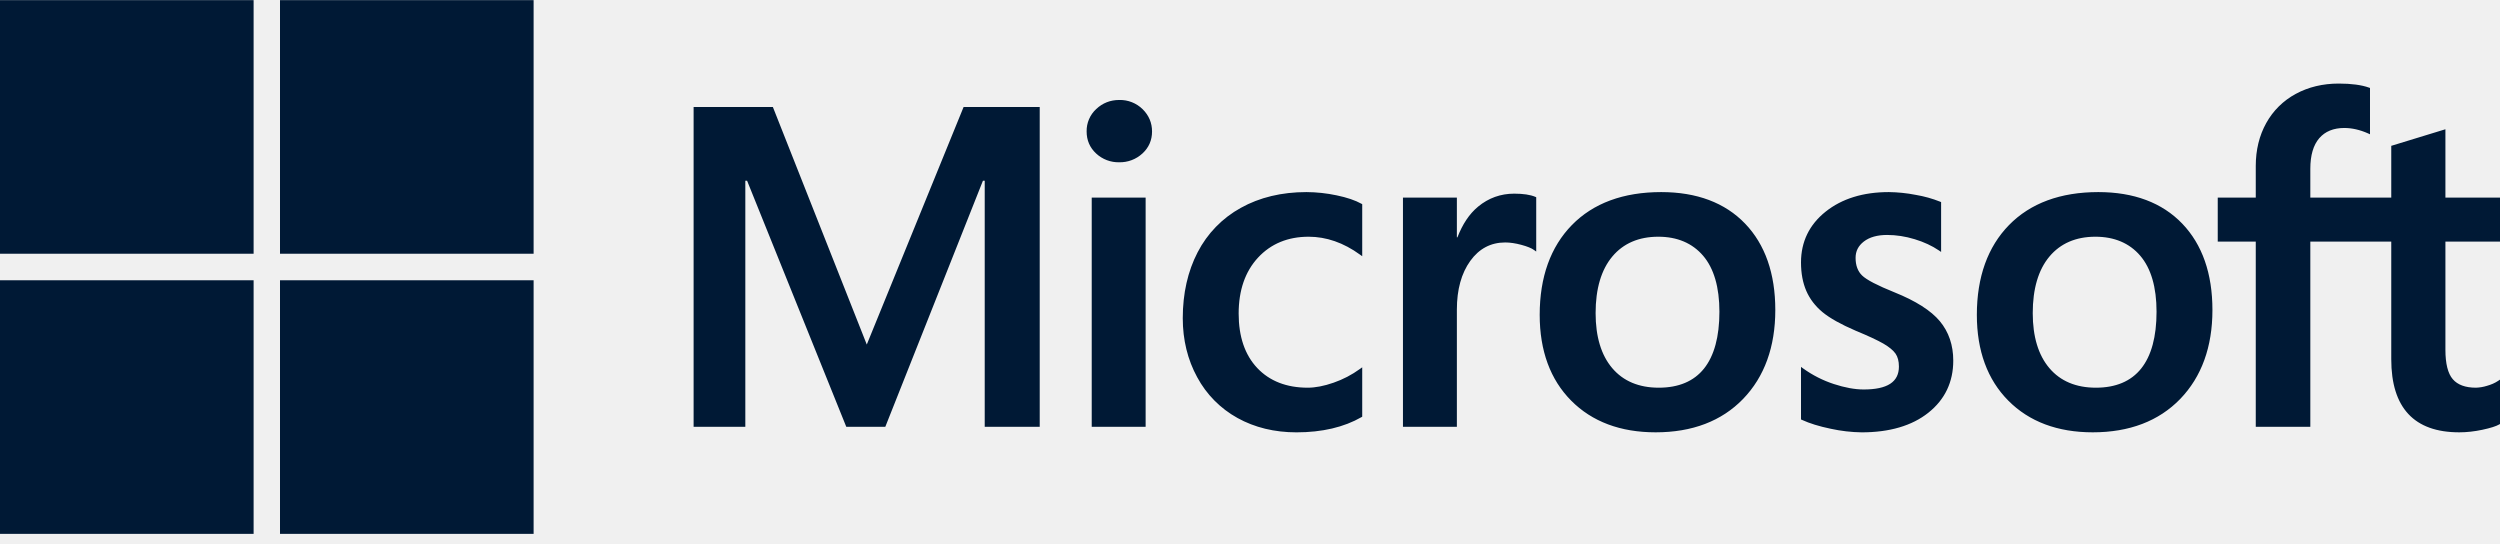
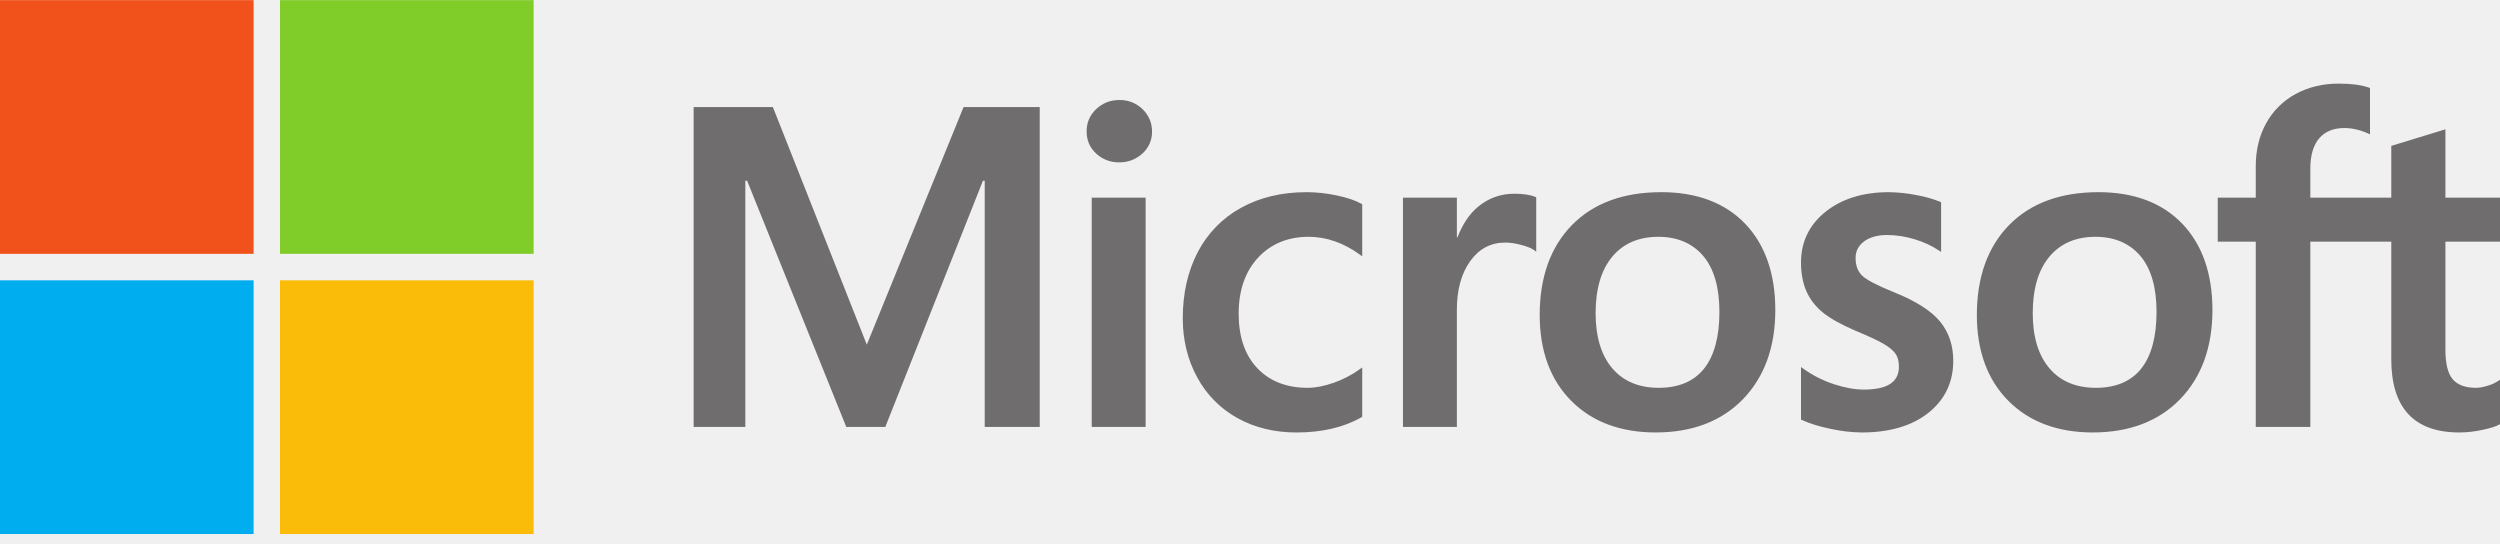
<svg xmlns="http://www.w3.org/2000/svg" width="115" height="25" viewBox="0 0 115 25" fill="none">
-   <g clip-path="url(#clip0_2_37)" fill="#001935">
-     <path d="M115 11.113V9.09h-2.511V5.946l-.085.026-2.359.722-.047.014v2.383h-3.723V7.763c0-.618.138-1.09.411-1.406.27-.312.657-.47 1.15-.47.355 0 .722.084 1.092.248l.092.042v-2.13l-.043-.016c-.345-.124-.814-.187-1.395-.187-.733 0-1.398.16-1.979.476a3.379 3.379 0 00-1.357 1.342c-.319.574-.481 1.236-.481 1.97V9.09h-1.749v2.023h1.749v8.52h2.51v-8.52h3.723v5.414c0 2.23 1.052 3.36 3.127 3.36.341 0 .699-.04 1.066-.118.373-.08.627-.16.776-.246l.033-.02v-2.04l-.102.067c-.136.09-.306.165-.505.22a1.92 1.92 0 01-.496.084c-.486 0-.845-.13-1.068-.39-.226-.26-.34-.716-.34-1.354v-4.977H115zm-18.59 6.721c-.912 0-1.63-.302-2.136-.897-.51-.598-.768-1.45-.768-2.534 0-1.118.258-1.993.768-2.602.507-.605 1.218-.912 2.115-.912.87 0 1.564.294 2.06.872.499.582.752 1.45.752 2.58 0 1.146-.238 2.025-.708 2.613-.466.584-1.167.88-2.083.88zm.111-8.998c-1.738 0-3.12.51-4.104 1.514-.983 1.005-1.482 2.396-1.482 4.134 0 1.65.487 2.978 1.447 3.945.96.968 2.268 1.458 3.885 1.458 1.685 0 3.038-.517 4.023-1.535.983-1.018 1.482-2.395 1.482-4.092 0-1.677-.468-3.014-1.391-3.975-.923-.961-2.222-1.449-3.86-1.449zm-9.634 0c-1.183 0-2.16.303-2.908.9-.752.6-1.133 1.386-1.133 2.338 0 .495.082.935.244 1.308.163.374.415.703.75.98.333.274.846.561 1.526.853.572.236.999.435 1.27.591.264.154.452.309.558.46.103.147.156.348.156.597 0 .708-.53 1.053-1.622 1.053-.405 0-.867-.085-1.373-.251a5.159 5.159 0 01-1.405-.713l-.104-.075v2.417l.038.018c.355.164.803.302 1.33.411a7.14 7.14 0 001.422.165c1.284 0 2.317-.304 3.07-.904.76-.605 1.144-1.41 1.144-2.395 0-.71-.207-1.32-.615-1.811-.405-.488-1.108-.936-2.09-1.331-.781-.314-1.282-.574-1.488-.774-.2-.193-.3-.466-.3-.812 0-.307.124-.553.38-.751.259-.2.618-.302 1.069-.302.418 0 .846.066 1.272.196.425.13.798.303 1.11.515l.103.07V9.296l-.04-.017a5.479 5.479 0 00-1.127-.315 6.886 6.886 0 00-1.237-.128zm-10.586 8.998c-.91 0-1.63-.302-2.136-.897-.51-.598-.767-1.45-.767-2.534 0-1.118.258-1.993.768-2.602.506-.605 1.218-.912 2.115-.912.87 0 1.563.294 2.06.872.499.582.752 1.45.752 2.58 0 1.146-.239 2.025-.708 2.613-.466.584-1.167.88-2.084.88zm.112-8.998c-1.739 0-3.12.51-4.104 1.514-.983 1.005-1.483 2.396-1.483 4.134 0 1.65.488 2.978 1.448 3.945.96.968 2.268 1.458 3.885 1.458 1.685 0 3.038-.517 4.022-1.535.984-1.018 1.483-2.395 1.483-4.092 0-1.677-.468-3.014-1.391-3.975-.924-.961-2.222-1.449-3.86-1.449zm-9.397 2.08V9.09h-2.48v10.543h2.48V14.24c0-.917.207-1.67.618-2.24.405-.562.945-.847 1.604-.847.223 0 .474.037.745.11.269.073.464.151.578.234l.105.075v-2.5l-.04-.017c-.231-.098-.558-.147-.972-.147-.623 0-1.18.2-1.658.594-.42.347-.722.822-.954 1.414h-.026zm-6.921-2.08c-1.138 0-2.153.244-3.016.725a4.884 4.884 0 00-1.989 2.046c-.453.873-.683 1.892-.683 3.03 0 .995.223 1.91.664 2.715a4.665 4.665 0 001.855 1.876c.79.438 1.702.66 2.712.66 1.178 0 2.184-.236 2.991-.7l.033-.02v-2.272l-.105.076a4.664 4.664 0 01-1.213.632c-.438.153-.838.23-1.188.23-.973 0-1.754-.304-2.321-.904-.569-.601-.857-1.445-.857-2.507 0-1.07.3-1.935.893-2.574.59-.636 1.373-.96 2.326-.96.815 0 1.61.277 2.36.822l.105.075V9.392l-.034-.019c-.283-.158-.668-.289-1.147-.388a6.853 6.853 0 00-1.386-.149zm-7.396.255h-2.48v10.542h2.48V9.09zm-1.215-4.492c-.408 0-.764.14-1.056.415a1.367 1.367 0 00-.443 1.034c0 .404.147.745.438 1.014a1.51 1.51 0 001.061.403 1.53 1.53 0 001.066-.403c.295-.27.444-.61.444-1.014 0-.396-.145-.74-.431-1.023a1.48 1.48 0 00-1.079-.426zm-6.187 3.714v11.32h2.53V4.923h-3.502l-4.453 10.926-4.32-10.927h-3.646v14.71h2.379V8.313h.081l4.563 11.32h1.795l4.491-11.32h.082zm-33.631 3.359H0V.006h11.666v11.666zm12.881 0H12.88V.006h11.666v11.666zM11.666 24.558H0V12.892h11.666v11.666zm12.881 0H12.88V12.892h11.666v11.666z" />
-   </g>
-   <defs>
-     <clipPath id="clip0_2_37">
-       <path fill="#fff" d="M0 0h115v24.564H0z" />
-     </clipPath>
-   </defs>
+   <path d="M115 11.116V9.093h-2.511V5.948l-.085.026-2.359.722-.046.014v2.383h-3.724V7.766c0-.618.138-1.091.411-1.407.27-.312.657-.47 1.15-.47.355 0 .722.083 1.092.248l.092.042v-2.13l-.043-.017c-.345-.124-.814-.186-1.395-.186-.733 0-1.398.16-1.979.475a3.386 3.386 0 00-1.357 1.343c-.319.574-.481 1.236-.481 1.97v1.46h-1.749v2.022h1.749v8.523h2.51v-8.523h3.724v5.416c0 2.231 1.051 3.361 3.126 3.361.341 0 .699-.04 1.066-.118.373-.08.627-.16.776-.246l.033-.02v-2.041l-.102.067a1.744 1.744 0 01-.505.22c-.2.057-.366.085-.496.085-.486 0-.845-.131-1.068-.39-.226-.26-.34-.717-.34-1.355v-4.979H115zM96.41 17.84c-.912 0-1.63-.302-2.136-.898-.51-.598-.768-1.45-.768-2.535 0-1.118.258-1.993.768-2.602.507-.605 1.218-.912 2.115-.912.87 0 1.564.293 2.06.872.499.582.752 1.45.752 2.581 0 1.145-.238 2.025-.707 2.613-.467.584-1.168.881-2.084.881zm.111-9c-1.738 0-3.119.509-4.103 1.514-.984 1.005-1.483 2.396-1.483 4.134 0 1.651.487 2.98 1.447 3.947.96.968 2.268 1.458 3.885 1.458 1.685 0 3.038-.517 4.023-1.535.984-1.018 1.482-2.396 1.482-4.094 0-1.677-.468-3.015-1.391-3.976-.923-.961-2.222-1.449-3.86-1.449zm-9.634 0c-1.182 0-2.16.302-2.908.898-.752.6-1.133 1.388-1.133 2.34 0 .495.082.935.244 1.308.163.374.415.704.75.98.333.274.846.562 1.526.854.572.236.999.434 1.27.591.264.154.452.309.558.46.103.147.156.348.156.597 0 .709-.53 1.053-1.622 1.053-.405 0-.867-.084-1.372-.25a5.154 5.154 0 01-1.406-.714l-.104-.075V19.3l.038.018c.355.164.803.302 1.331.411a7.139 7.139 0 001.421.165c1.284 0 2.317-.304 3.071-.904.759-.605 1.143-1.41 1.143-2.396 0-.71-.207-1.32-.615-1.812-.405-.488-1.108-.935-2.09-1.33-.781-.315-1.282-.575-1.488-.775-.2-.193-.3-.467-.3-.813 0-.306.124-.552.38-.75.259-.2.618-.303 1.069-.303.418 0 .846.066 1.272.196.425.13.798.303 1.11.515l.103.07V9.3l-.04-.017a5.475 5.475 0 00-1.127-.315 6.883 6.883 0 00-1.237-.128zm-10.586 9c-.91 0-1.63-.302-2.136-.898-.509-.598-.767-1.45-.767-2.535 0-1.118.258-1.993.768-2.602.506-.605 1.218-.912 2.115-.912.87 0 1.563.293 2.06.872.499.582.752 1.45.752 2.581 0 1.145-.238 2.025-.708 2.613-.466.584-1.167.881-2.084.881zm.112-9c-1.739 0-3.12.509-4.104 1.514-.983 1.005-1.483 2.396-1.483 4.134 0 1.652.488 2.98 1.448 3.947.96.968 2.268 1.458 3.885 1.458 1.685 0 3.038-.517 4.022-1.535.984-1.018 1.483-2.396 1.483-4.094 0-1.677-.468-3.015-1.391-3.976-.924-.961-2.222-1.449-3.86-1.449zm-9.397 2.08V9.093h-2.48V19.64h2.48v-5.395c0-.917.207-1.67.618-2.24.405-.562.945-.847 1.604-.847.223 0 .474.037.745.11.27.072.464.15.578.234l.105.075v-2.5l-.04-.018c-.231-.098-.558-.148-.971-.148-.624 0-1.181.2-1.659.595-.42.347-.722.822-.954 1.415h-.026zm-6.921-2.08c-1.138 0-2.153.243-3.016.724a4.885 4.885 0 00-1.989 2.046c-.453.873-.683 1.893-.683 3.03 0 .997.223 1.912.664 2.718a4.667 4.667 0 001.855 1.876c.79.438 1.702.66 2.712.66 1.178 0 2.184-.236 2.991-.701l.033-.019v-2.272l-.105.076a4.66 4.66 0 01-1.213.632c-.438.153-.838.23-1.188.23-.973 0-1.754-.305-2.321-.905-.569-.601-.857-1.445-.857-2.508 0-1.069.3-1.935.893-2.574.59-.637 1.373-.96 2.326-.96.815 0 1.61.276 2.36.821l.105.076V9.395l-.034-.019c-.283-.158-.668-.289-1.147-.388a6.851 6.851 0 00-1.386-.149zm-7.396.253h-2.48V19.64h2.48V9.093zm-1.215-4.492c-.408 0-.764.139-1.056.414a1.368 1.368 0 00-.443 1.035c0 .404.147.745.438 1.014a1.51 1.51 0 001.061.404 1.53 1.53 0 001.066-.404 1.32 1.32 0 00.444-1.014c0-.396-.145-.74-.431-1.024a1.479 1.479 0 00-1.079-.425zm-6.187 3.714V19.64h2.53V4.924h-3.502l-4.452 10.93-4.321-10.93h-3.645v14.715h2.378V8.314h.082l4.562 11.325h1.795l4.491-11.324h.082z" fill="#706D6E" />
+   <path d="M11.666 11.676H0V.006h11.666v11.67z" fill="#F1511B" />
+   <path d="M24.547 11.676H12.88V.006h11.666v11.67z" fill="#80CC28" />
+   <path d="M11.666 24.565H0v-11.67h11.666v11.67z" fill="#00ADEF" />
+   <path d="M24.547 24.565H12.88v-11.67h11.666v11.67z" fill="#FBBC09" />
</svg>
